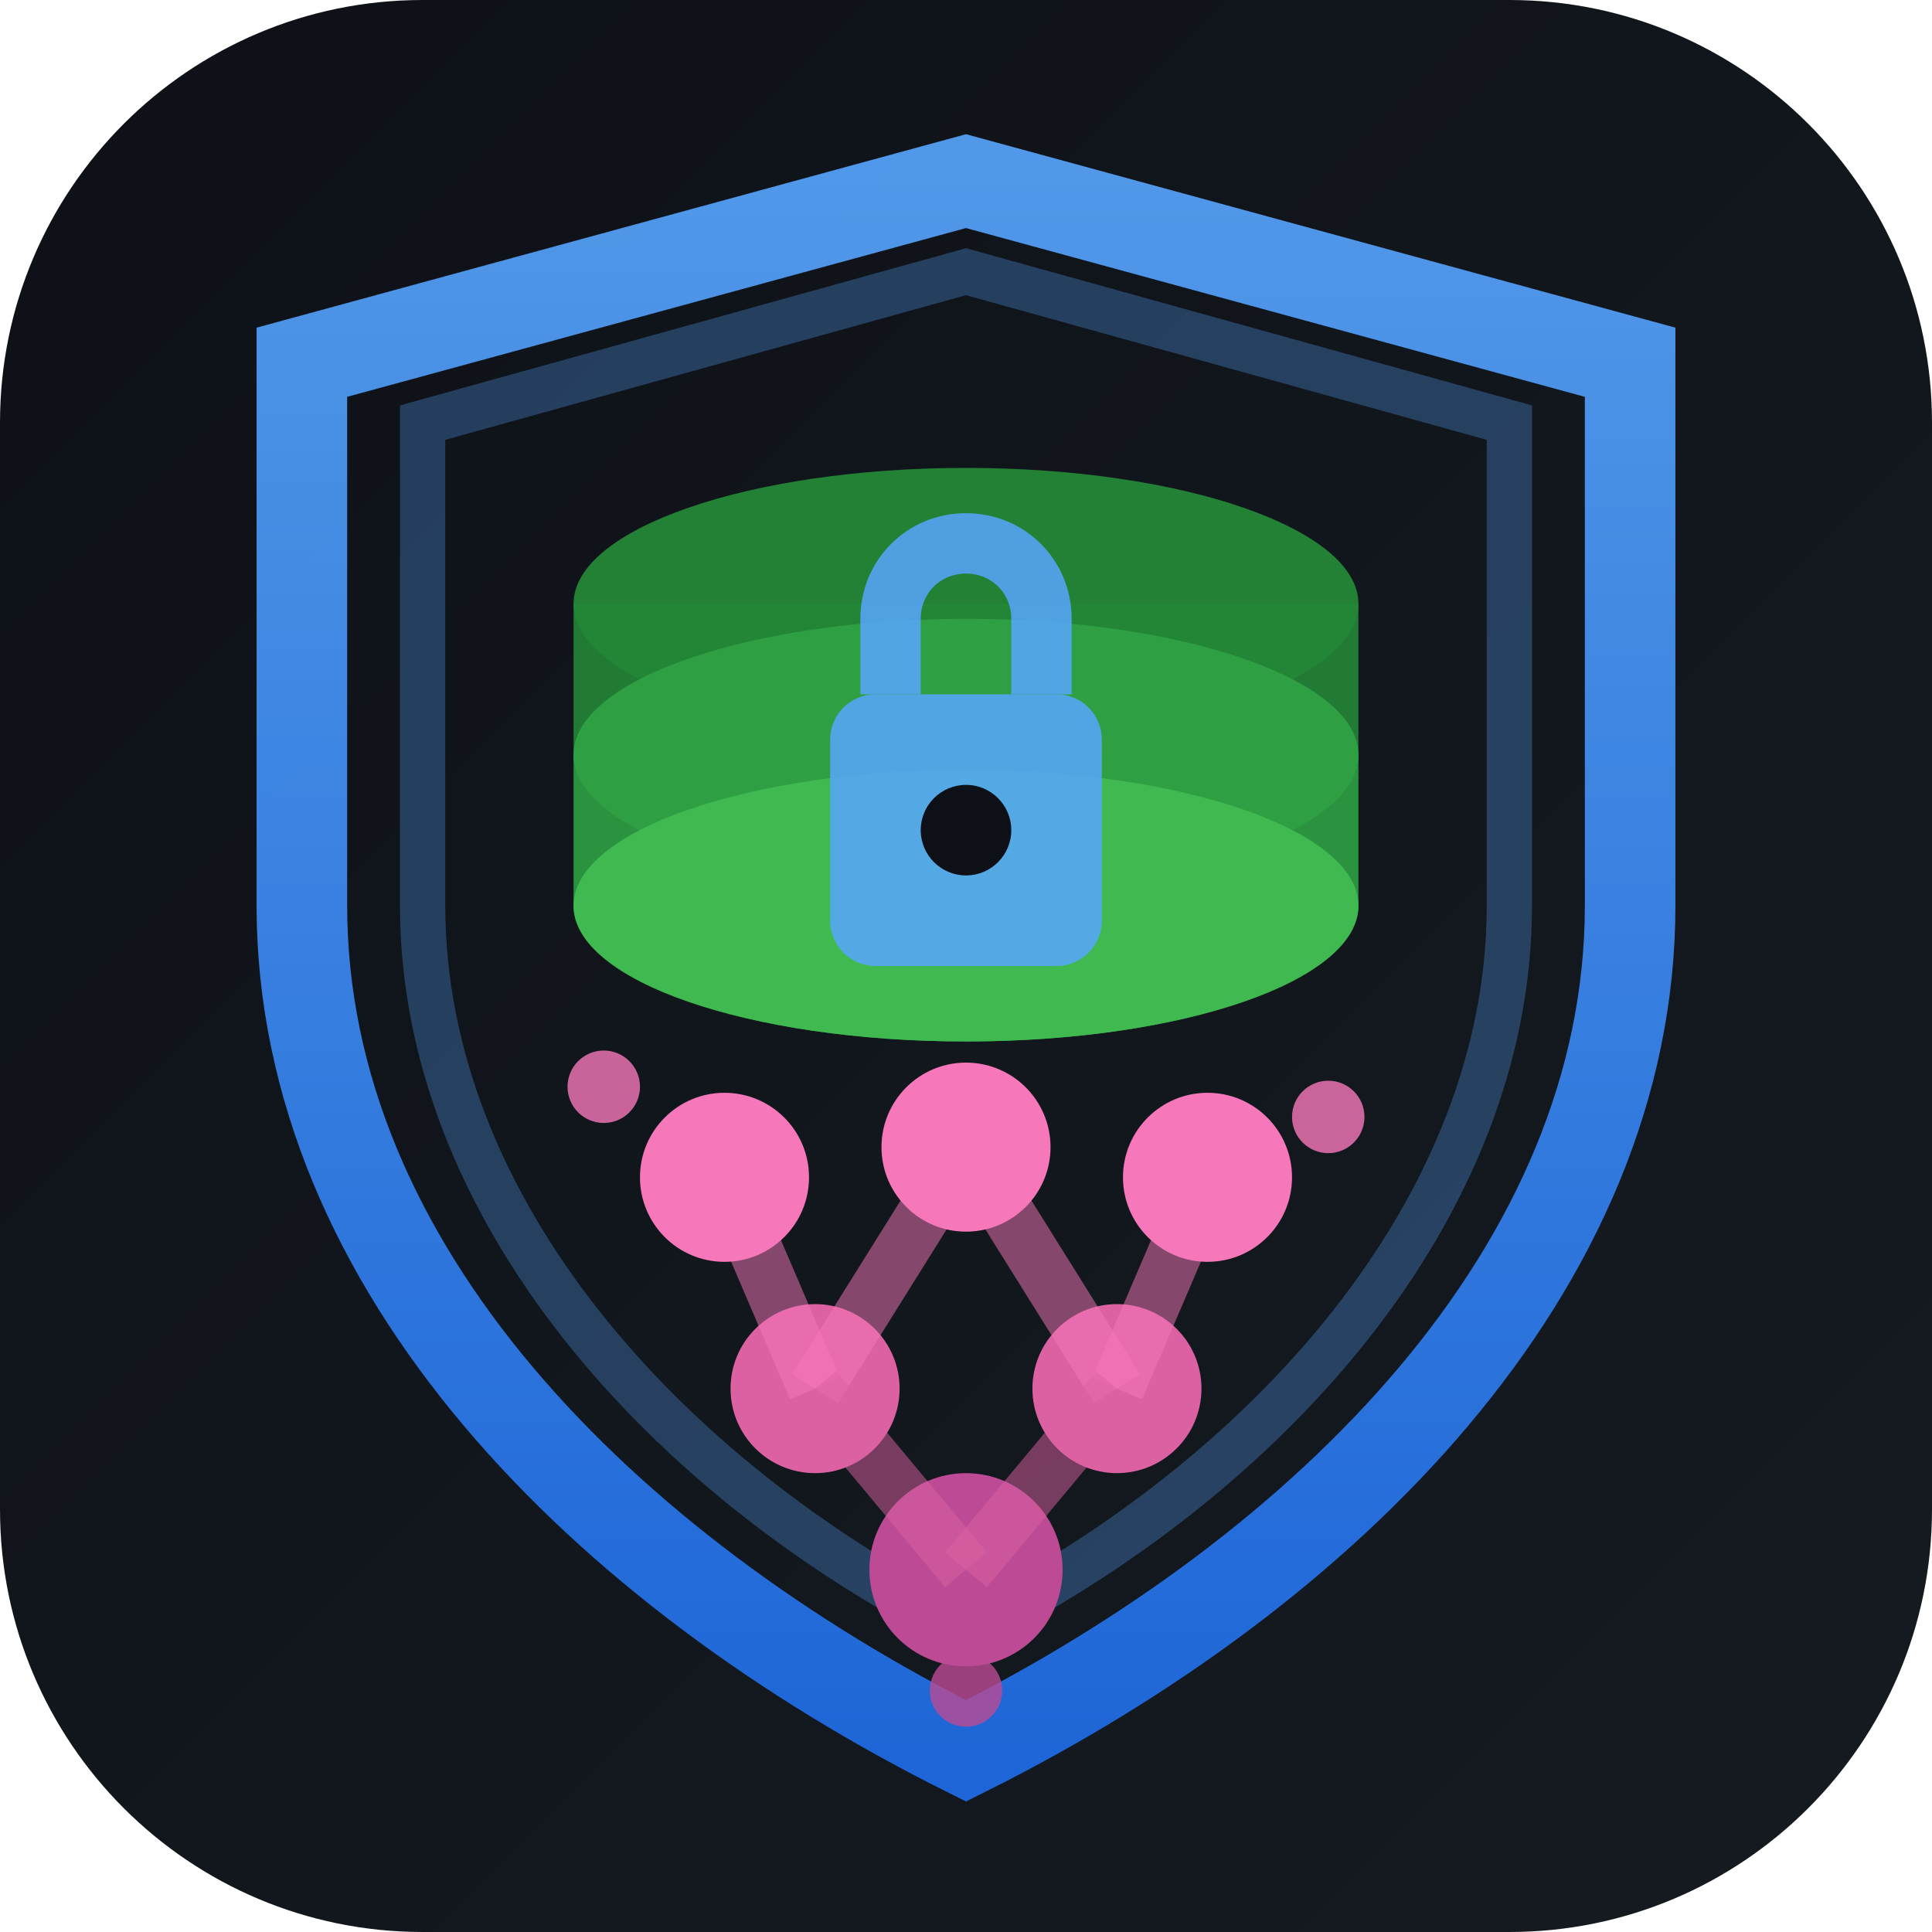
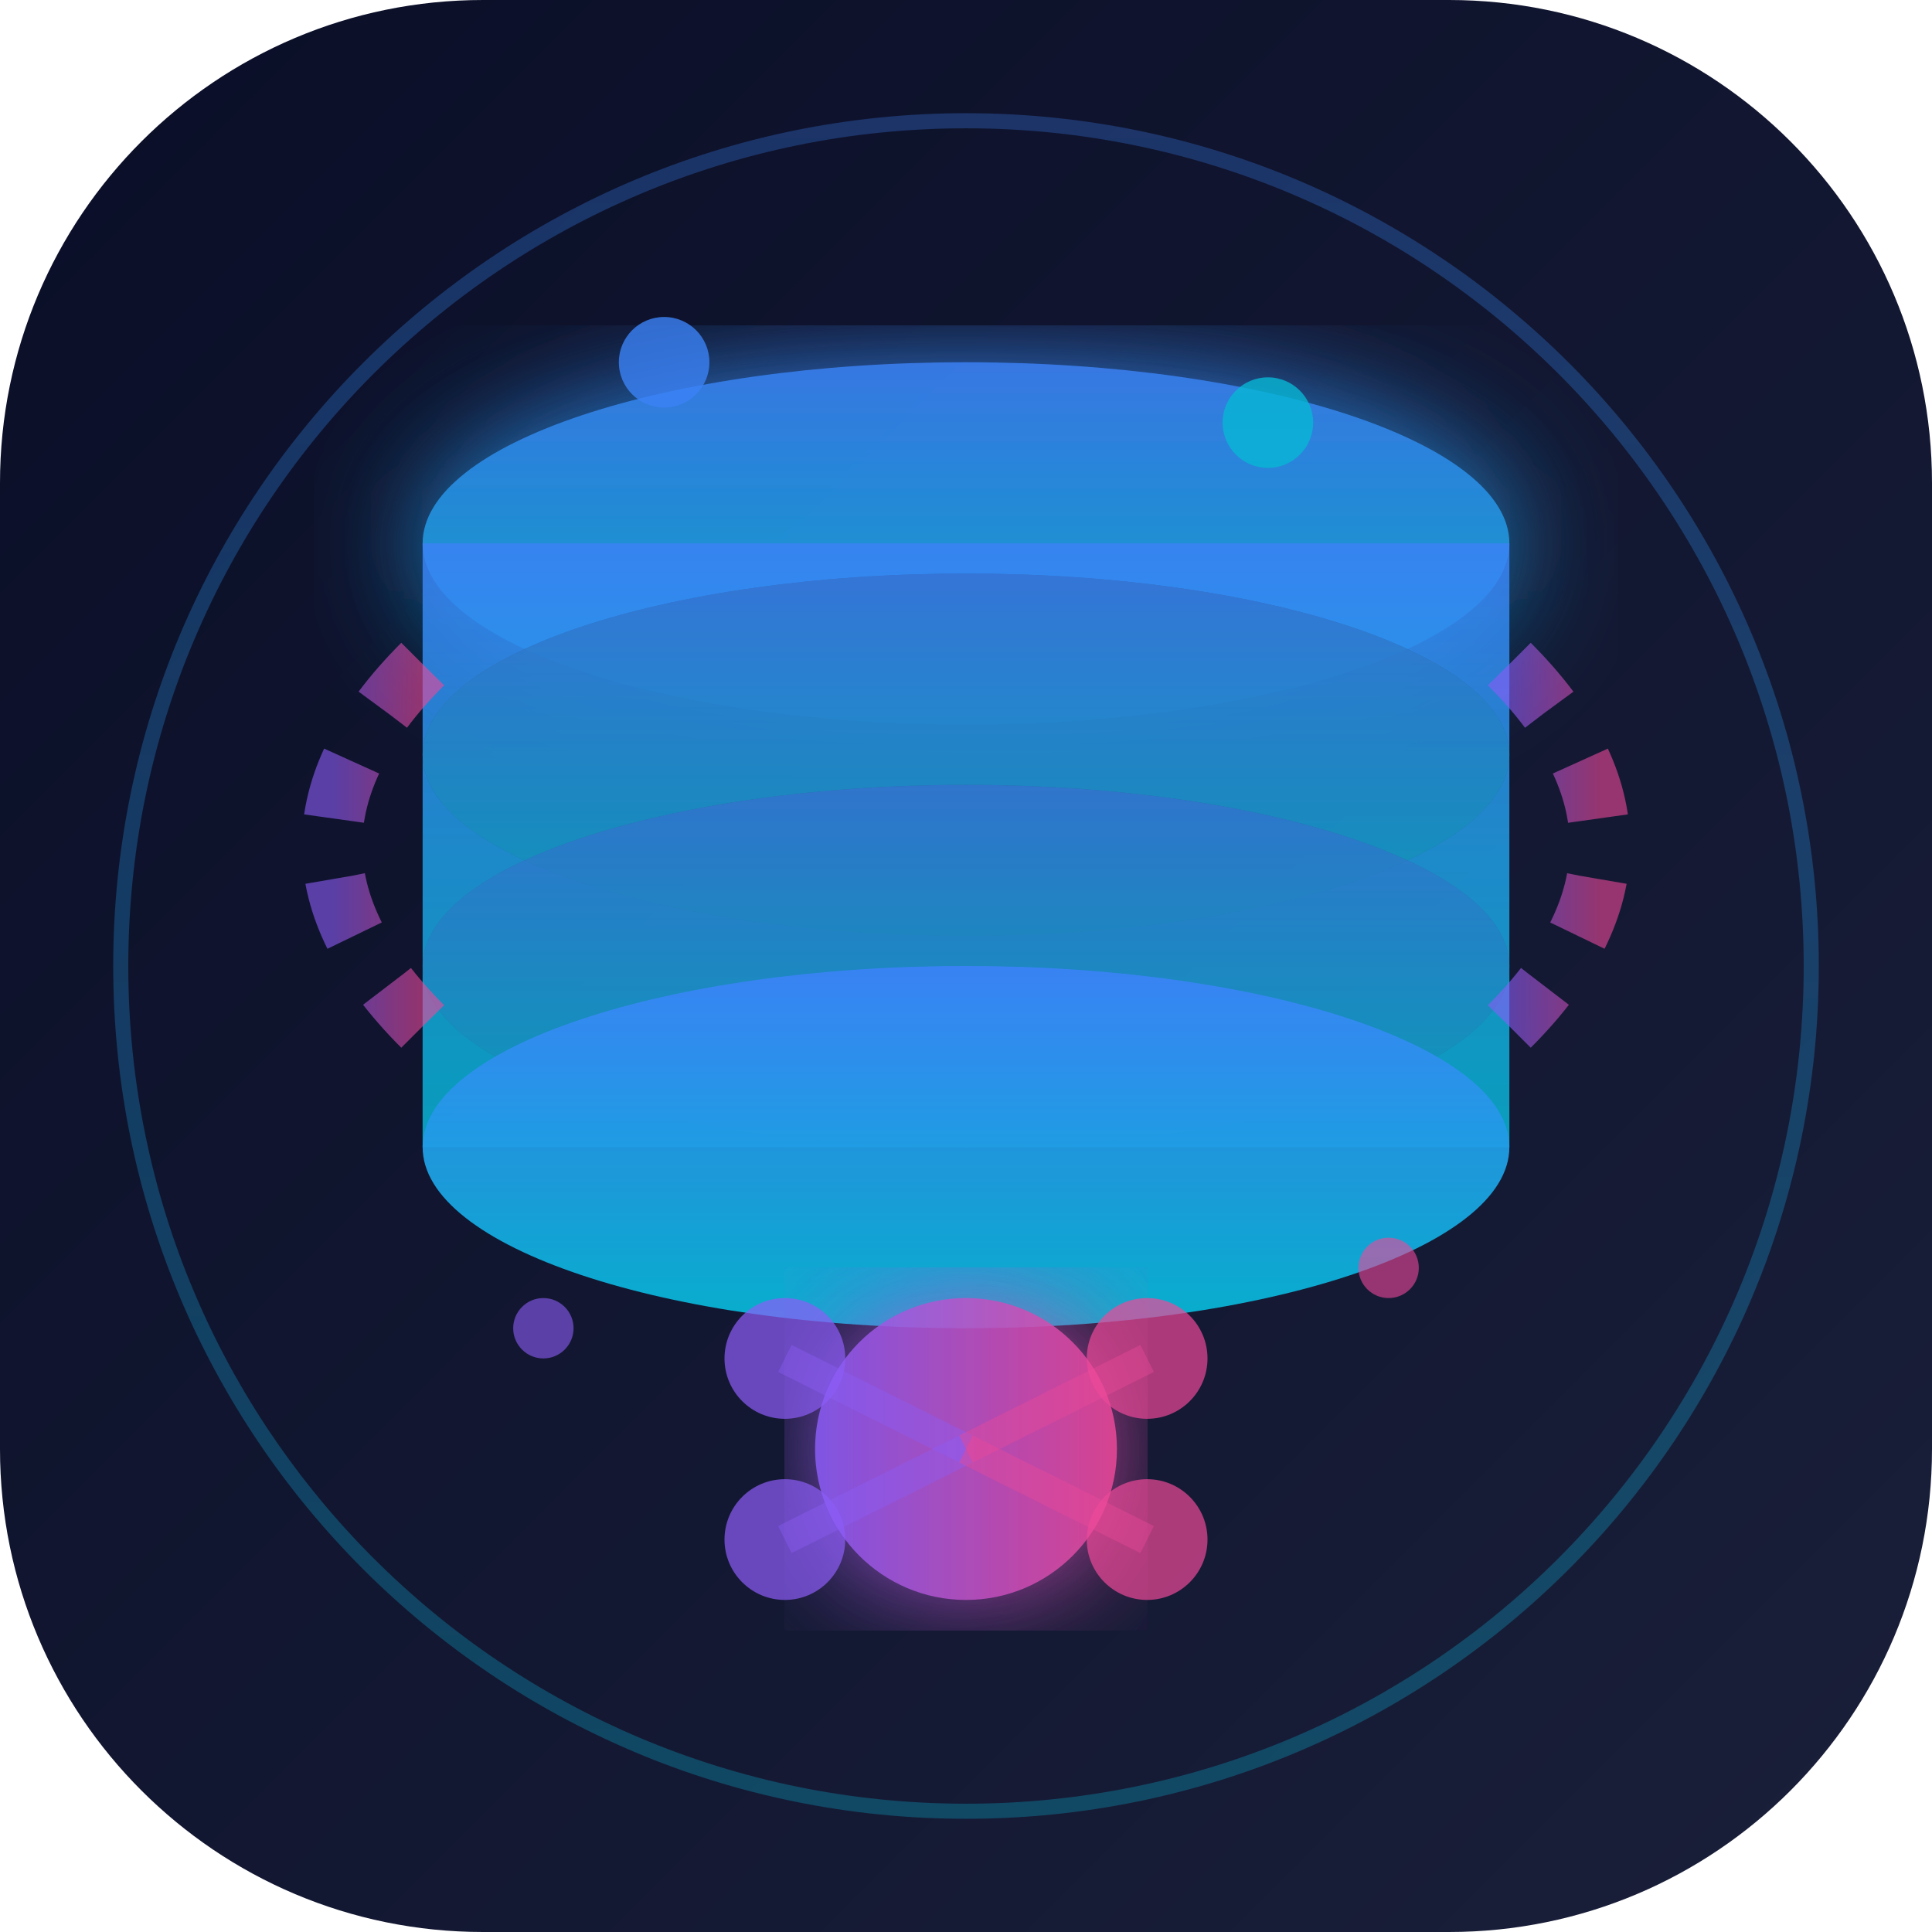
<svg xmlns="http://www.w3.org/2000/svg" viewBox="0 0 64 64" fill="none">
  <defs>
    <linearGradient id="bgGrad" x1="0%" y1="0%" x2="100%" y2="100%">
-       <stop offset="0%" style="stop-color:#0d1117;stop-opacity:1" />
-       <stop offset="100%" style="stop-color:#161b22;stop-opacity:1" />
+       <stop offset="0%" style="stop-color:#0a0e27;stop-opacity:1" />
+       <stop offset="100%" style="stop-color:#1a1f3a;stop-opacity:1" />
    </linearGradient>
-     <linearGradient id="shieldGrad" x1="0%" y1="0%" x2="0%" y2="100%">
-       <stop offset="0%" style="stop-color:#58a6ff;stop-opacity:1" />
-       <stop offset="100%" style="stop-color:#1f6feb;stop-opacity:1" />
+     <linearGradient id="dbGrad" x1="0%" y1="0%" x2="0%" y2="100%">
+       <stop offset="0%" style="stop-color:#3b82f6;stop-opacity:1" />
+       <stop offset="100%" style="stop-color:#06b6d4;stop-opacity:1" />
    </linearGradient>
+     <linearGradient id="aiGrad" x1="0%" y1="0%" x2="100%" y2="0%">
+       <stop offset="0%" style="stop-color:#8b5cf6;stop-opacity:1" />
+       <stop offset="100%" style="stop-color:#ec4899;stop-opacity:1" />
+     </linearGradient>
+     <filter id="glow">
+       <feGaussianBlur stdDeviation="2" result="coloredBlur" />
+       <feMerge>
+         <feMergeNode in="coloredBlur" />
+         <feMergeNode in="SourceGraphic" />
+       </feMerge>
+     </filter>
  </defs>
-   <rect width="64" height="64" rx="14" fill="url(#bgGrad)" />
-   <path d="M32 6 L54 12 L54 30 C54 42 44 52 32 58 C20 52 10 42 10 30 L10 12 Z" stroke="url(#shieldGrad)" stroke-width="3" fill="none" opacity="0.9" />
-   <path d="M32 9 L50 14 L50 30 C50 40 42 49 32 54 C22 49 14 40 14 30 L14 14 Z" stroke="#58a6ff" stroke-width="1.5" fill="none" opacity="0.3" />
-   <ellipse cx="32" cy="20" rx="13" ry="4.5" fill="#238636" opacity="0.95" />
-   <path d="M19 20 L19 25 C19 27.5 24.8 29.5 32 29.5 C39.2 29.5 45 27.5 45 25 L45 20" fill="#238636" opacity="0.9" />
-   <ellipse cx="32" cy="25" rx="13" ry="4.5" fill="#2ea043" />
-   <path d="M19 25 L19 30 C19 32.5 24.8 34.5 32 34.5 C39.2 34.5 45 32.5 45 30 L45 25" fill="#2ea043" opacity="0.9" />
-   <ellipse cx="32" cy="30" rx="13" ry="4.5" fill="#3fb950" />
-   <circle cx="24" cy="39" r="2.8" fill="#f778ba" />
-   <circle cx="32" cy="38" r="2.8" fill="#f778ba" />
-   <circle cx="40" cy="39" r="2.8" fill="#f778ba" />
-   <circle cx="27" cy="46" r="2.8" fill="#db61a2" />
-   <circle cx="37" cy="46" r="2.8" fill="#db61a2" />
-   <circle cx="32" cy="52" r="3.2" fill="#bc4a94" />
-   <line x1="24" y1="39" x2="27" y2="46" stroke="#f778ba" stroke-width="1.8" opacity="0.5" />
-   <line x1="32" y1="38" x2="27" y2="46" stroke="#f778ba" stroke-width="1.8" opacity="0.5" />
-   <line x1="32" y1="38" x2="37" y2="46" stroke="#f778ba" stroke-width="1.8" opacity="0.5" />
-   <line x1="40" y1="39" x2="37" y2="46" stroke="#f778ba" stroke-width="1.8" opacity="0.5" />
-   <line x1="27" y1="46" x2="32" y2="52" stroke="#db61a2" stroke-width="1.8" opacity="0.5" />
-   <line x1="37" y1="46" x2="32" y2="52" stroke="#db61a2" stroke-width="1.8" opacity="0.5" />
-   <rect x="27.5" y="23" width="9" height="9" rx="1.5" fill="#58a6ff" opacity="0.85" />
-   <path d="M29.5 23 L29.5 20.5 C29.5 19.1 30.6 18 32 18 C33.4 18 34.5 19.1 34.5 20.5 L34.5 23" stroke="#58a6ff" stroke-width="2" fill="none" opacity="0.85" />
-   <circle cx="32" cy="27.5" r="1.5" fill="#0d1117" />
-   <circle cx="20" cy="36" r="1.2" fill="#f778ba" opacity="0.8" />
-   <circle cx="44" cy="37" r="1.2" fill="#f778ba" opacity="0.8" />
-   <circle cx="32" cy="56" r="1.2" fill="#bc4a94" opacity="0.8" />
+   <rect width="64" height="64" rx="16" fill="url(#bgGrad)" />
+   <circle cx="32" cy="32" r="28" stroke="url(#dbGrad)" stroke-width="0.5" fill="none" opacity="0.3" />
+   <ellipse cx="32" cy="18" rx="18" ry="6" fill="url(#dbGrad)" opacity="0.9" filter="url(#glow)" />
+   <rect x="14" y="18" width="36" height="20" fill="url(#dbGrad)" opacity="0.85" />
+   <ellipse cx="32" cy="25" rx="18" ry="6" fill="#1e293b" opacity="0.4" />
+   <ellipse cx="32" cy="25" rx="18" ry="6" fill="url(#dbGrad)" opacity="0.6" />
+   <ellipse cx="32" cy="32" rx="18" ry="6" fill="#1e293b" opacity="0.4" />
+   <ellipse cx="32" cy="32" rx="18" ry="6" fill="url(#dbGrad)" opacity="0.6" />
+   <ellipse cx="32" cy="38" rx="18" ry="6" fill="url(#dbGrad)" opacity="0.95" />
+   <path d="M 14 22 Q 8 28 14 34" stroke="url(#aiGrad)" stroke-width="2" fill="none" opacity="0.6" stroke-dasharray="2,2">
+     <animate attributeName="stroke-dashoffset" from="0" to="4" dur="1s" repeatCount="indefinite" />
+   </path>
+   <path d="M 50 22 Q 56 28 50 34" stroke="url(#aiGrad)" stroke-width="2" fill="none" opacity="0.6" stroke-dasharray="2,2">
+     <animate attributeName="stroke-dashoffset" from="0" to="4" dur="1s" repeatCount="indefinite" />
+   </path>
+   <g transform="translate(32, 48)">
+     <circle cx="0" cy="0" r="5" fill="url(#aiGrad)" opacity="0.9" filter="url(#glow)" />
+     <circle cx="-6" cy="-3" r="2" fill="#8b5cf6" opacity="0.7" />
+     <circle cx="6" cy="-3" r="2" fill="#ec4899" opacity="0.7" />
+     <circle cx="-6" cy="3" r="2" fill="#8b5cf6" opacity="0.7" />
+     <circle cx="6" cy="3" r="2" fill="#ec4899" opacity="0.7" />
+     <line x1="-6" y1="-3" x2="0" y2="0" stroke="#8b5cf6" stroke-width="1" opacity="0.4" />
+     <line x1="6" y1="-3" x2="0" y2="0" stroke="#ec4899" stroke-width="1" opacity="0.4" />
+     <line x1="-6" y1="3" x2="0" y2="0" stroke="#8b5cf6" stroke-width="1" opacity="0.4" />
+     <line x1="6" y1="3" x2="0" y2="0" stroke="#ec4899" stroke-width="1" opacity="0.4" />
+   </g>
+   <circle cx="22" cy="12" r="1.5" fill="#3b82f6" opacity="0.8">
+     <animate attributeName="opacity" values="0.8;0.3;0.8" dur="2s" repeatCount="indefinite" />
+   </circle>
+   <circle cx="42" cy="14" r="1.5" fill="#06b6d4" opacity="0.8">
+     <animate attributeName="opacity" values="0.3;0.8;0.3" dur="2s" repeatCount="indefinite" />
+   </circle>
+   <circle cx="18" cy="44" r="1" fill="#8b5cf6" opacity="0.6">
+     <animate attributeName="opacity" values="0.6;0.2;0.6" dur="1.5s" repeatCount="indefinite" />
+   </circle>
+   <circle cx="46" cy="42" r="1" fill="#ec4899" opacity="0.6">
+     <animate attributeName="opacity" values="0.2;0.6;0.2" dur="1.5s" repeatCount="indefinite" />
+   </circle>
</svg>
